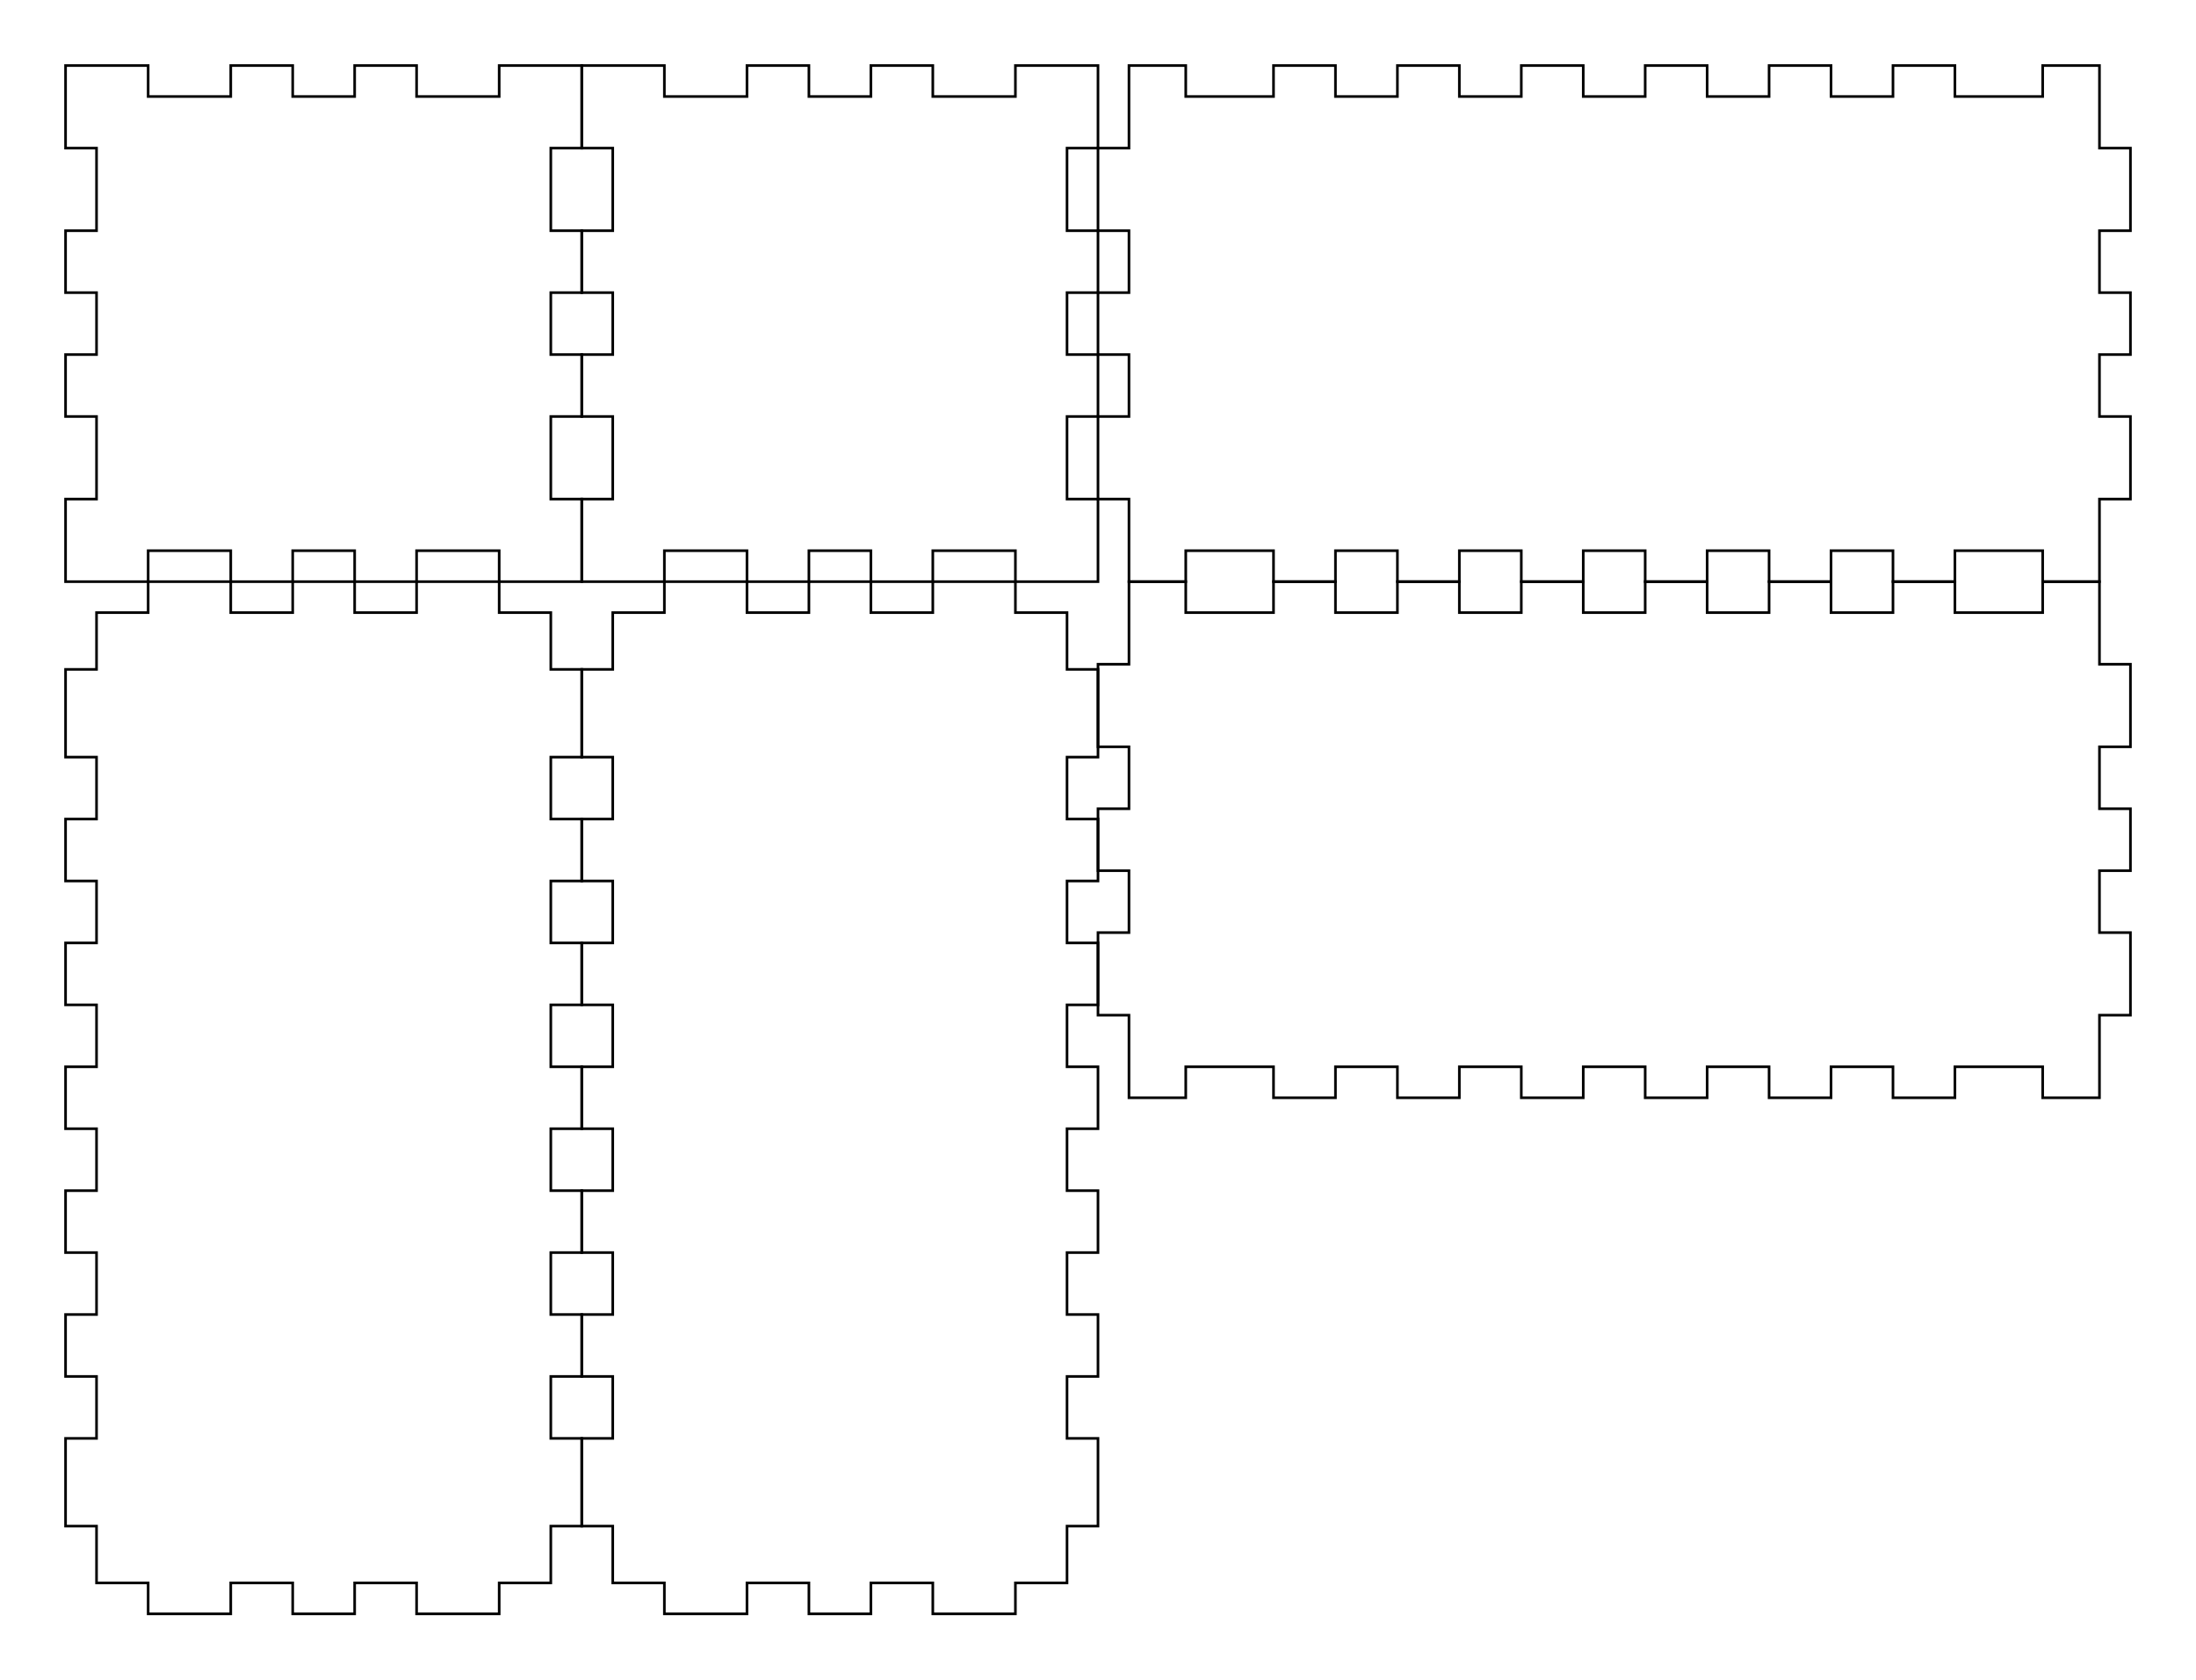
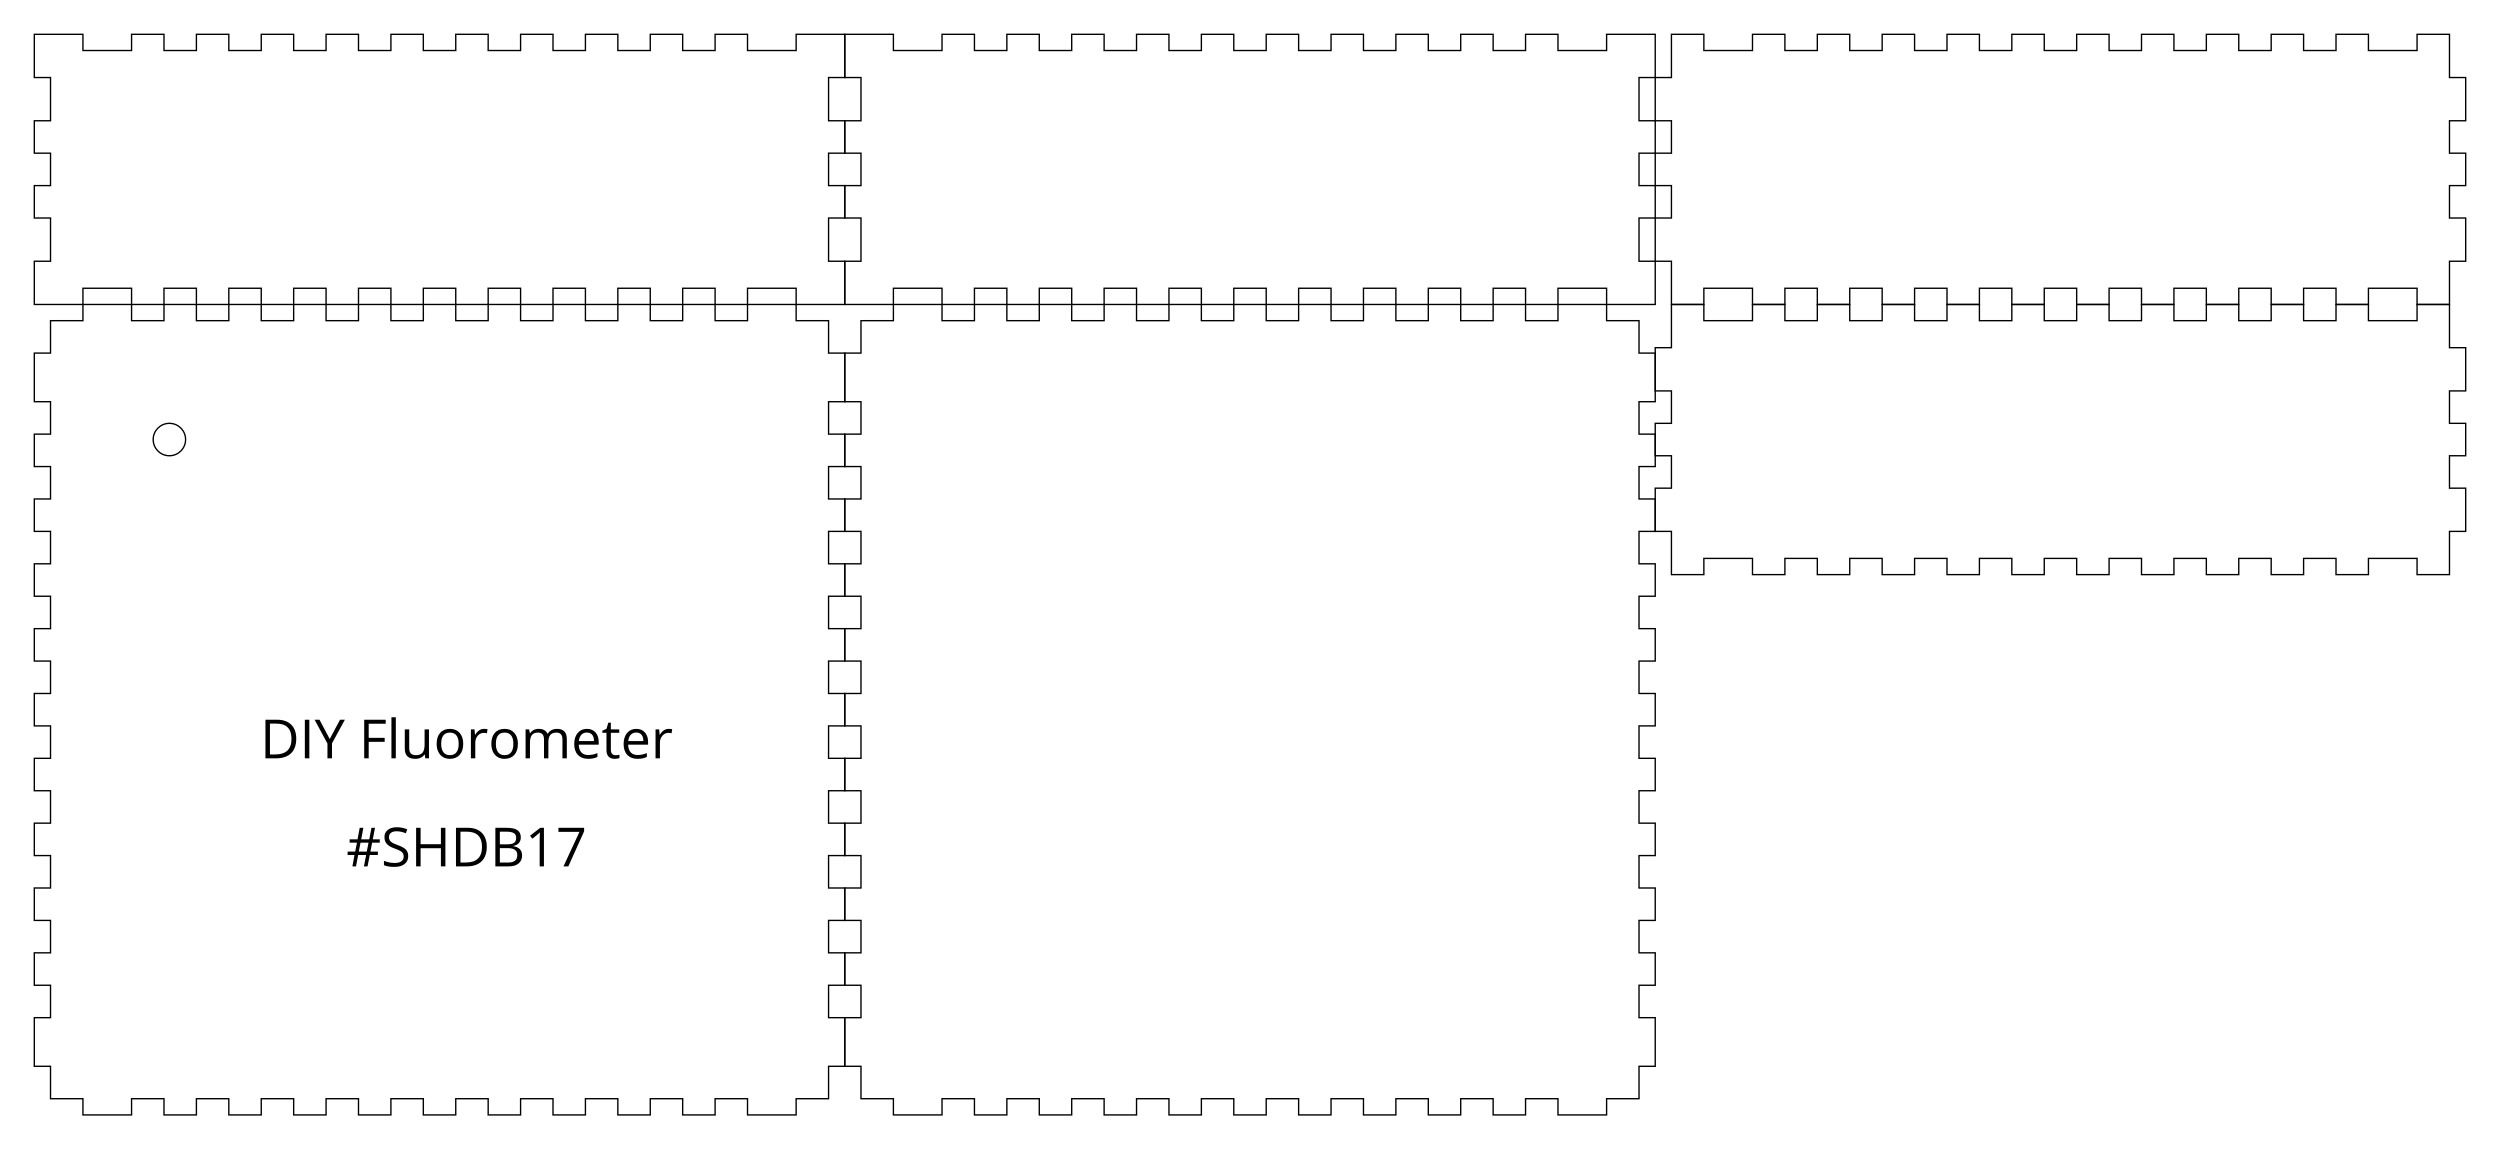
- <svg xmlns="http://www.w3.org/2000/svg" version="1.1" width="212.7mm" height="162.7mm" viewBox=" 0 0 753.662 576.497">
+ <svg xmlns="http://www.w3.org/2000/svg" version="1.1" width="462.7mm" height="212.7mm" viewBox=" 0 0 1639.49 753.662">
  <g transform="translate(22.50002, 22.50002) ">
-     <polygon style="stroke:#000000; fill:none; stroke-width:0.9" points="0, 0 28.346, 0 28.346, 10.63 56.693, 10.63 56.693, 0 77.953, 0 77.953, 10.63 99.213, 10.63 99.213, 0 120.473, 0 120.473, 10.63 148.819, 10.63 148.819, 0 177.166, 0 177.166, 28.346 166.536, 28.346 166.536, 56.693 177.166, 56.693 177.166, 77.953 166.536, 77.953 166.536, 99.213 177.166, 99.213 177.166, 120.473 166.536, 120.473 166.536, 148.819 177.166, 148.819 177.166, 177.166 148.819, 177.166 148.819, 166.536 120.473, 166.536 120.473, 177.166 99.213, 177.166 99.213, 166.536 77.953, 166.536 77.953, 177.166 56.693, 177.166 56.693, 166.536 28.346, 166.536 28.346, 177.166 0, 177.166 0, 148.819 10.63, 148.819 10.63, 120.473 0, 120.473 0, 99.213 10.63, 99.213 10.63, 77.953 0, 77.953 0, 56.693 10.63, 56.693 10.63, 28.346 0, 28.346 " />
+     <polygon style="stroke:#000000; fill:none; stroke-width:0.9" points="0, 0 31.89, 0 31.89, 10.63 63.78, 10.63 63.78, 0 85.039, 0 85.039, 10.63 106.299, 10.63 106.299, 0 127.559, 0 127.559, 10.63 148.819, 10.63 148.819, 0 170.079, 0 170.079, 10.63 191.339, 10.63 191.339, 0 212.599, 0 212.599, 10.63 233.858, 10.63 233.858, 0 255.118, 0 255.118, 10.63 276.378, 10.63 276.378, 0 297.638, 0 297.638, 10.63 318.898, 10.63 318.898, 0 340.158, 0 340.158, 10.63 361.418, 10.63 361.418, 0 382.677, 0 382.677, 10.63 403.937, 10.63 403.937, 0 425.197, 0 425.197, 10.63 446.457, 10.63 446.457, 0 467.717, 0 467.717, 10.63 499.607, 10.63 499.607, 0 531.496, 0 531.496, 28.346 520.867, 28.346 520.867, 56.693 531.496, 56.693 531.496, 77.953 520.867, 77.953 520.867, 99.213 531.496, 99.213 531.496, 120.473 520.867, 120.473 520.867, 148.819 531.496, 148.819 531.496, 177.166 499.607, 177.166 499.607, 166.536 467.717, 166.536 467.717, 177.166 446.457, 177.166 446.457, 166.536 425.197, 166.536 425.197, 177.166 403.937, 177.166 403.937, 166.536 382.677, 166.536 382.677, 177.166 361.418, 177.166 361.418, 166.536 340.158, 166.536 340.158, 177.166 318.898, 177.166 318.898, 166.536 297.638, 166.536 297.638, 177.166 276.378, 177.166 276.378, 166.536 255.118, 166.536 255.118, 177.166 233.858, 177.166 233.858, 166.536 212.599, 166.536 212.599, 177.166 191.339, 177.166 191.339, 166.536 170.079, 166.536 170.079, 177.166 148.819, 177.166 148.819, 166.536 127.559, 166.536 127.559, 177.166 106.299, 177.166 106.299, 166.536 85.039, 166.536 85.039, 177.166 63.78, 177.166 63.78, 166.536 31.89, 166.536 31.89, 177.166 0, 177.166 0, 148.819 10.63, 148.819 10.63, 120.473 0, 120.473 0, 99.213 10.63, 99.213 10.63, 77.953 0, 77.953 0, 56.693 10.63, 56.693 10.63, 28.346 0, 28.346 " />
  </g>
-   <g transform="translate(199.6655, 22.50002) ">
-     <polygon style="stroke:#000000; fill:none; stroke-width:0.9" points="0, 0 28.346, 0 28.346, 10.63 56.693, 10.63 56.693, 0 77.953, 0 77.953, 10.63 99.213, 10.63 99.213, 0 120.473, 0 120.473, 10.63 148.819, 10.63 148.819, 0 177.166, 0 177.166, 28.346 166.536, 28.346 166.536, 56.693 177.166, 56.693 177.166, 77.953 166.536, 77.953 166.536, 99.213 177.166, 99.213 177.166, 120.473 166.536, 120.473 166.536, 148.819 177.166, 148.819 177.166, 177.166 148.819, 177.166 148.819, 166.536 120.473, 166.536 120.473, 177.166 99.213, 177.166 99.213, 166.536 77.953, 166.536 77.953, 177.166 56.693, 177.166 56.693, 166.536 28.346, 166.536 28.346, 177.166 0, 177.166 0, 148.819 10.63, 148.819 10.63, 120.473 0, 120.473 0, 99.213 10.63, 99.213 10.63, 77.953 0, 77.953 0, 56.693 10.63, 56.693 10.63, 28.346 0, 28.346 " />
+   <g transform="translate(553.9965, 22.50002) ">
+     <polygon style="stroke:#000000; fill:none; stroke-width:0.9" points="0, 0 31.89, 0 31.89, 10.63 63.78, 10.63 63.78, 0 85.039, 0 85.039, 10.63 106.299, 10.63 106.299, 0 127.559, 0 127.559, 10.63 148.819, 10.63 148.819, 0 170.079, 0 170.079, 10.63 191.339, 10.63 191.339, 0 212.599, 0 212.599, 10.63 233.858, 10.63 233.858, 0 255.118, 0 255.118, 10.63 276.378, 10.63 276.378, 0 297.638, 0 297.638, 10.63 318.898, 10.63 318.898, 0 340.158, 0 340.158, 10.63 361.418, 10.63 361.418, 0 382.677, 0 382.677, 10.63 403.937, 10.63 403.937, 0 425.197, 0 425.197, 10.63 446.457, 10.63 446.457, 0 467.717, 0 467.717, 10.63 499.607, 10.63 499.607, 0 531.496, 0 531.496, 28.346 520.867, 28.346 520.867, 56.693 531.496, 56.693 531.496, 77.953 520.867, 77.953 520.867, 99.213 531.496, 99.213 531.496, 120.473 520.867, 120.473 520.867, 148.819 531.496, 148.819 531.496, 177.166 499.607, 177.166 499.607, 166.536 467.717, 166.536 467.717, 177.166 446.457, 177.166 446.457, 166.536 425.197, 166.536 425.197, 177.166 403.937, 177.166 403.937, 166.536 382.677, 166.536 382.677, 177.166 361.418, 177.166 361.418, 166.536 340.158, 166.536 340.158, 177.166 318.898, 177.166 318.898, 166.536 297.638, 166.536 297.638, 177.166 276.378, 177.166 276.378, 166.536 255.118, 166.536 255.118, 177.166 233.858, 177.166 233.858, 166.536 212.599, 166.536 212.599, 177.166 191.339, 177.166 191.339, 166.536 170.079, 166.536 170.079, 177.166 148.819, 177.166 148.819, 166.536 127.559, 166.536 127.559, 177.166 106.299, 177.166 106.299, 166.536 85.039, 166.536 85.039, 177.166 63.78, 177.166 63.78, 166.536 31.89, 166.536 31.89, 177.166 0, 177.166 0, 148.819 10.63, 148.819 10.63, 120.473 0, 120.473 0, 99.213 10.63, 99.213 10.63, 77.953 0, 77.953 0, 56.693 10.63, 56.693 10.63, 28.346 0, 28.346 " />
  </g>
-   <g transform="translate(376.831, 22.50002) ">
-     <polygon style="stroke:#000000; fill:none; stroke-width:0.9" points="10.63, 0 30.118, 0 30.118, 10.63 60.236, 10.63 60.236, 0 81.496, 0 81.496, 10.63 102.756, 10.63 102.756, 0 124.016, 0 124.016, 10.63 145.276, 10.63 145.276, 0 166.536, 0 166.536, 10.63 187.795, 10.63 187.795, 0 209.055, 0 209.055, 10.63 230.315, 10.63 230.315, 0 251.575, 0 251.575, 10.63 272.835, 10.63 272.835, 0 294.095, 0 294.095, 10.63 324.213, 10.63 324.213, 0 343.701, 0 343.701, 28.346 354.331, 28.346 354.331, 56.693 343.701, 56.693 343.701, 77.953 354.331, 77.953 354.331, 99.213 343.701, 99.213 343.701, 120.473 354.331, 120.473 354.331, 148.819 343.701, 148.819 343.701, 177.166 324.213, 177.166 324.213, 166.536 294.095, 166.536 294.095, 177.166 272.835, 177.166 272.835, 166.536 251.575, 166.536 251.575, 177.166 230.315, 177.166 230.315, 166.536 209.055, 166.536 209.055, 177.166 187.795, 177.166 187.795, 166.536 166.536, 166.536 166.536, 177.166 145.276, 177.166 145.276, 166.536 124.016, 166.536 124.016, 177.166 102.756, 177.166 102.756, 166.536 81.496, 166.536 81.496, 177.166 60.236, 177.166 60.236, 166.536 30.118, 166.536 30.118, 177.166 10.63, 177.166 10.63, 148.819 0, 148.819 0, 120.473 10.63, 120.473 10.63, 99.213 0, 99.213 0, 77.953 10.63, 77.953 10.63, 56.693 0, 56.693 0, 28.346 10.63, 28.346 " />
+   <g transform="translate(1085.493, 22.50002) ">
+     <polygon style="stroke:#000000; fill:none; stroke-width:0.9" points="10.63, 0 31.89, 0 31.89, 10.63 63.78, 10.63 63.78, 0 85.039, 0 85.039, 10.63 106.299, 10.63 106.299, 0 127.559, 0 127.559, 10.63 148.819, 10.63 148.819, 0 170.079, 0 170.079, 10.63 191.339, 10.63 191.339, 0 212.599, 0 212.599, 10.63 233.858, 10.63 233.858, 0 255.118, 0 255.118, 10.63 276.378, 10.63 276.378, 0 297.638, 0 297.638, 10.63 318.898, 10.63 318.898, 0 340.158, 0 340.158, 10.63 361.418, 10.63 361.418, 0 382.677, 0 382.677, 10.63 403.937, 10.63 403.937, 0 425.197, 0 425.197, 10.63 446.457, 10.63 446.457, 0 467.717, 0 467.717, 10.63 499.607, 10.63 499.607, 0 520.867, 0 520.867, 28.346 531.496, 28.346 531.496, 56.693 520.867, 56.693 520.867, 77.953 531.496, 77.953 531.496, 99.213 520.867, 99.213 520.867, 120.473 531.496, 120.473 531.496, 148.819 520.867, 148.819 520.867, 177.166 499.607, 177.166 499.607, 166.536 467.717, 166.536 467.717, 177.166 446.457, 177.166 446.457, 166.536 425.197, 166.536 425.197, 177.166 403.937, 177.166 403.937, 166.536 382.677, 166.536 382.677, 177.166 361.418, 177.166 361.418, 166.536 340.158, 166.536 340.158, 177.166 318.898, 177.166 318.898, 166.536 297.638, 166.536 297.638, 177.166 276.378, 177.166 276.378, 166.536 255.118, 166.536 255.118, 177.166 233.858, 177.166 233.858, 166.536 212.599, 166.536 212.599, 177.166 191.339, 177.166 191.339, 166.536 170.079, 166.536 170.079, 177.166 148.819, 177.166 148.819, 166.536 127.559, 166.536 127.559, 177.166 106.299, 177.166 106.299, 166.536 85.039, 166.536 85.039, 177.166 63.78, 177.166 63.78, 166.536 31.89, 166.536 31.89, 177.166 10.63, 177.166 10.63, 148.819 0, 148.819 0, 120.473 10.63, 120.473 10.63, 99.213 0, 99.213 0, 77.953 10.63, 77.953 10.63, 56.693 0, 56.693 0, 28.346 10.63, 28.346 " />
  </g>
-   <g transform="translate(376.831, 199.6655) ">
-     <polygon style="stroke:#000000; fill:none; stroke-width:0.9" points="10.63, 0 30.118, 0 30.118, 10.63 60.236, 10.63 60.236, 0 81.496, 0 81.496, 10.63 102.756, 10.63 102.756, 0 124.016, 0 124.016, 10.63 145.276, 10.63 145.276, 0 166.536, 0 166.536, 10.63 187.795, 10.63 187.795, 0 209.055, 0 209.055, 10.63 230.315, 10.63 230.315, 0 251.575, 0 251.575, 10.63 272.835, 10.63 272.835, 0 294.095, 0 294.095, 10.63 324.213, 10.63 324.213, 0 343.701, 0 343.701, 28.346 354.331, 28.346 354.331, 56.693 343.701, 56.693 343.701, 77.953 354.331, 77.953 354.331, 99.213 343.701, 99.213 343.701, 120.473 354.331, 120.473 354.331, 148.819 343.701, 148.819 343.701, 177.166 324.213, 177.166 324.213, 166.536 294.095, 166.536 294.095, 177.166 272.835, 177.166 272.835, 166.536 251.575, 166.536 251.575, 177.166 230.315, 177.166 230.315, 166.536 209.055, 166.536 209.055, 177.166 187.795, 177.166 187.795, 166.536 166.536, 166.536 166.536, 177.166 145.276, 177.166 145.276, 166.536 124.016, 166.536 124.016, 177.166 102.756, 177.166 102.756, 166.536 81.496, 166.536 81.496, 177.166 60.236, 177.166 60.236, 166.536 30.118, 166.536 30.118, 177.166 10.63, 177.166 10.63, 148.819 0, 148.819 0, 120.473 10.63, 120.473 10.63, 99.213 0, 99.213 0, 77.953 10.63, 77.953 10.63, 56.693 0, 56.693 0, 28.346 10.63, 28.346 " />
+   <g transform="translate(1085.493, 199.6655) ">
+     <polygon style="stroke:#000000; fill:none; stroke-width:0.9" points="10.63, 0 31.89, 0 31.89, 10.63 63.78, 10.63 63.78, 0 85.039, 0 85.039, 10.63 106.299, 10.63 106.299, 0 127.559, 0 127.559, 10.63 148.819, 10.63 148.819, 0 170.079, 0 170.079, 10.63 191.339, 10.63 191.339, 0 212.599, 0 212.599, 10.63 233.858, 10.63 233.858, 0 255.118, 0 255.118, 10.63 276.378, 10.63 276.378, 0 297.638, 0 297.638, 10.63 318.898, 10.63 318.898, 0 340.158, 0 340.158, 10.63 361.418, 10.63 361.418, 0 382.677, 0 382.677, 10.63 403.937, 10.63 403.937, 0 425.197, 0 425.197, 10.63 446.457, 10.63 446.457, 0 467.717, 0 467.717, 10.63 499.607, 10.63 499.607, 0 520.867, 0 520.867, 28.346 531.496, 28.346 531.496, 56.693 520.867, 56.693 520.867, 77.953 531.496, 77.953 531.496, 99.213 520.867, 99.213 520.867, 120.473 531.496, 120.473 531.496, 148.819 520.867, 148.819 520.867, 177.166 499.607, 177.166 499.607, 166.536 467.717, 166.536 467.717, 177.166 446.457, 177.166 446.457, 166.536 425.197, 166.536 425.197, 177.166 403.937, 177.166 403.937, 166.536 382.677, 166.536 382.677, 177.166 361.418, 177.166 361.418, 166.536 340.158, 166.536 340.158, 177.166 318.898, 177.166 318.898, 166.536 297.638, 166.536 297.638, 177.166 276.378, 177.166 276.378, 166.536 255.118, 166.536 255.118, 177.166 233.858, 177.166 233.858, 166.536 212.599, 166.536 212.599, 177.166 191.339, 177.166 191.339, 166.536 170.079, 166.536 170.079, 177.166 148.819, 177.166 148.819, 166.536 127.559, 166.536 127.559, 177.166 106.299, 177.166 106.299, 166.536 85.039, 166.536 85.039, 177.166 63.78, 177.166 63.78, 166.536 31.89, 166.536 31.89, 177.166 10.63, 177.166 10.63, 148.819 0, 148.819 0, 120.473 10.63, 120.473 10.63, 99.213 0, 99.213 0, 77.953 10.63, 77.953 10.63, 56.693 0, 56.693 0, 28.346 10.63, 28.346 " />
  </g>
  <g transform="translate(22.50002, 199.6655) ">
-     <polygon style="stroke:#000000; fill:none; stroke-width:0.9" points="10.63, 10.63 28.346, 10.63 28.346, 0 56.693, 0 56.693, 10.63 77.953, 10.63 77.953, 0 99.213, 0 99.213, 10.63 120.473, 10.63 120.473, 0 148.819, 0 148.819, 10.63 166.536, 10.63 166.536, 30.118 177.166, 30.118 177.166, 60.236 166.536, 60.236 166.536, 81.496 177.166, 81.496 177.166, 102.756 166.536, 102.756 166.536, 124.016 177.166, 124.016 177.166, 145.276 166.536, 145.276 166.536, 166.536 177.166, 166.536 177.166, 187.795 166.536, 187.795 166.536, 209.055 177.166, 209.055 177.166, 230.315 166.536, 230.315 166.536, 251.575 177.166, 251.575 177.166, 272.835 166.536, 272.835 166.536, 294.095 177.166, 294.095 177.166, 324.213 166.536, 324.213 166.536, 343.701 148.819, 343.701 148.819, 354.331 120.473, 354.331 120.473, 343.701 99.213, 343.701 99.213, 354.331 77.953, 354.331 77.953, 343.701 56.693, 343.701 56.693, 354.331 28.346, 354.331 28.346, 343.701 10.63, 343.701 10.63, 324.213 0, 324.213 0, 294.095 10.63, 294.095 10.63, 272.835 0, 272.835 0, 251.575 10.63, 251.575 10.63, 230.315 0, 230.315 0, 209.055 10.63, 209.055 10.63, 187.795 0, 187.795 0, 166.536 10.63, 166.536 10.63, 145.276 0, 145.276 0, 124.016 10.63, 124.016 10.63, 102.756 0, 102.756 0, 81.496 10.63, 81.496 10.63, 60.236 0, 60.236 0, 30.118 10.63, 30.118 " />
+     <polygon style="stroke:#000000; fill:none; stroke-width:0.9" points="10.63, 10.63 31.89, 10.63 31.89, 0 63.78, 0 63.78, 10.63 85.039, 10.63 85.039, 0 106.299, 0 106.299, 10.63 127.559, 10.63 127.559, 0 148.819, 0 148.819, 10.63 170.079, 10.63 170.079, 0 191.339, 0 191.339, 10.63 212.599, 10.63 212.599, 0 233.858, 0 233.858, 10.63 255.118, 10.63 255.118, 0 276.378, 0 276.378, 10.63 297.638, 10.63 297.638, 0 318.898, 0 318.898, 10.63 340.158, 10.63 340.158, 0 361.418, 0 361.418, 10.63 382.677, 10.63 382.677, 0 403.937, 0 403.937, 10.63 425.197, 10.63 425.197, 0 446.457, 0 446.457, 10.63 467.717, 10.63 467.717, 0 499.607, 0 499.607, 10.63 520.867, 10.63 520.867, 31.89 531.496, 31.89 531.496, 63.78 520.867, 63.78 520.867, 85.039 531.496, 85.039 531.496, 106.299 520.867, 106.299 520.867, 127.559 531.496, 127.559 531.496, 148.819 520.867, 148.819 520.867, 170.079 531.496, 170.079 531.496, 191.339 520.867, 191.339 520.867, 212.599 531.496, 212.599 531.496, 233.858 520.867, 233.858 520.867, 255.118 531.496, 255.118 531.496, 276.378 520.867, 276.378 520.867, 297.638 531.496, 297.638 531.496, 318.898 520.867, 318.898 520.867, 340.158 531.496, 340.158 531.496, 361.418 520.867, 361.418 520.867, 382.677 531.496, 382.677 531.496, 403.937 520.867, 403.937 520.867, 425.197 531.496, 425.197 531.496, 446.457 520.867, 446.457 520.867, 467.717 531.496, 467.717 531.496, 499.607 520.867, 499.607 520.867, 520.867 499.607, 520.867 499.607, 531.496 467.717, 531.496 467.717, 520.867 446.457, 520.867 446.457, 531.496 425.197, 531.496 425.197, 520.867 403.937, 520.867 403.937, 531.496 382.677, 531.496 382.677, 520.867 361.418, 520.867 361.418, 531.496 340.158, 531.496 340.158, 520.867 318.898, 520.867 318.898, 531.496 297.638, 531.496 297.638, 520.867 276.378, 520.867 276.378, 531.496 255.118, 531.496 255.118, 520.867 233.858, 520.867 233.858, 531.496 212.599, 531.496 212.599, 520.867 191.339, 520.867 191.339, 531.496 170.079, 531.496 170.079, 520.867 148.819, 520.867 148.819, 531.496 127.559, 531.496 127.559, 520.867 106.299, 520.867 106.299, 531.496 85.039, 531.496 85.039, 520.867 63.78, 520.867 63.78, 531.496 31.89, 531.496 31.89, 520.867 10.63, 520.867 10.63, 499.607 0, 499.607 0, 467.717 10.63, 467.717 10.63, 446.457 0, 446.457 0, 425.197 10.63, 425.197 10.63, 403.937 0, 403.937 0, 382.677 10.63, 382.677 10.63, 361.418 0, 361.418 0, 340.158 10.63, 340.158 10.63, 318.898 0, 318.898 0, 297.638 10.63, 297.638 10.63, 276.378 0, 276.378 0, 255.118 10.63, 255.118 10.63, 233.858 0, 233.858 0, 212.599 10.63, 212.599 10.63, 191.339 0, 191.339 0, 170.079 10.63, 170.079 10.63, 148.819 0, 148.819 0, 127.559 10.63, 127.559 10.63, 106.299 0, 106.299 0, 85.039 10.63, 85.039 10.63, 63.78 0, 63.78 0, 31.89 10.63, 31.89 " />
+     <circle cx="88.583" cy="88.583" r="10.63" style="stroke:#000000;stroke-width:0.9;fill:none" />
+     <g transform="scale(0.01730132)">
+       <g transform="translate(-4560,819)">
+         <path transform="translate(16384, 20480)rotate(180) scale(-1, 1)" stroke-width="0" fill="#000000" d="M981 899l-66 -340h283v-129h-307l-84 -430h-137l84 430h-303l-82 -430h-136l80 430h-262v129h287l68 340h-277v127h299l82 436h139l-82 -436h305l84 436h134l-84 -436h264v-127h-289zM475 559h303l66 340h-303z" />
+         <path transform="translate(17707, 20480)rotate(180) scale(-1, 1)" stroke-width="0" fill="#000000" d="M1026 389c0 -128.667 -46.666 -228.999 -139.999 -300.999s-220 -108 -380 -108c-173.333 0 -306.666 22.333 -399.999 67v164c60 -25.333 125.333 -45.333 196 -60s140.667 -22 210 -22c113.333 0 198.666 21.5 255.999 64.5s86 102.833 86 179.5 c0 50.667 -10.167 92.167 -30.5 124.5s-54.333 62.166 -102 89.499s-120.167 58.333 -217.5 93c-136 48.667 -233.167 106.334 -291.5 173.001s-87.5 153.667 -87.5 261c0 112.667 42.333 202.334 127 269.001s196.667 100 336 100c145.333 0 279 -26.667 401 -80l-53 -148 c-120.667 50.667 -238 76 -352 76c-90 0 -160.333 -19.333 -211 -58s-76 -92.334 -76 -161.001c0 -50.667 9.333 -92.167 28 -124.5s50.167 -62 94.5 -89s112.166 -56.833 203.499 -89.5c153.333 -54.667 258.833 -113.334 316.5 -176.001s86.5 -144 86.5 -244z" />
+         <path transform="translate(18831, 20480)rotate(180) scale(-1, 1)" stroke-width="0" fill="#000000" d="M1311 0h-170v688h-770v-688h-170v1462h170v-622h770v622h170v-1462z" />
+         <path transform="translate(20342, 20480)rotate(180) scale(-1, 1)" stroke-width="0" fill="#000000" d="M1368 745c0 -241.333 -65.5 -425.833 -196.5 -553.5s-319.5 -191.5 -565.5 -191.5h-405v1462h448c227.333 0 404 -63 530 -189s189 -302 189 -528zM1188 739c0 190.667 -47.832 334.333 -143.499 431s-237.834 145 -426.501 145h-247v-1168h207 c202.667 0 355 49.833 457 149.5s153 247.167 153 442.5z" />
+         <path transform="translate(21835, 20480)rotate(180) scale(-1, 1)" stroke-width="0" fill="#000000" d="M201 1462h413c194 0 334.333 -29 421 -87s130 -149.667 130 -275c0 -86.667 -24.167 -158.167 -72.5 -214.5s-118.833 -92.833 -211.5 -109.5v-10c222 -38 333 -154.667 333 -350c0 -130.667 -44.167 -232.667 -132.5 -306s-211.833 -110 -370.5 -110h-510v1462zM371 836 h280c120 0 206.333 18.833 259 56.5s79 101.167 79 190.5c0 82 -29.333 141.167 -88 177.5s-152 54.5 -280 54.5h-250v-479zM371 692v-547.001h305c118 0 206.833 22.833 266.5 68.5s89.5 117.167 89.5 214.5c0 90.667 -30.5 157.334 -91.5 200.001s-153.833 64 -278.5 64 h-291z" />
+         <path transform="translate(23162, 20480)rotate(180) scale(-1, 1)" stroke-width="0" fill="#000000" d="M715 0h-162.001v1042c0 86.667 2.667 168.667 8 246c-14 -14 -29.667 -28.667 -47 -44s-96.666 -80.333 -237.999 -195l-88 114l387 299h140v-1462z" />
+         <path transform="translate(24333, 20480)rotate(180) scale(-1, 1)" stroke-width="0" fill="#000000" d="M285 0l606 1309h-797v153h973v-133l-598 -1329h-184z" />
+       </g>
+     </g>
+     <g transform="scale(0.01730132)">
+       <g transform="translate(-7823.5,819)">
+         <path transform="translate(16384, 16384)rotate(180) scale(-1, 1)" stroke-width="0" fill="#000000" d="M1368 745c0 -241.333 -65.5 -425.833 -196.5 -553.5s-319.5 -191.5 -565.5 -191.5h-405v1462h448c227.333 0 404 -63 530 -189s189 -302 189 -528zM1188 739c0 190.667 -47.832 334.333 -143.499 431s-237.834 145 -426.501 145h-247v-1168h207 c202.667 0 355 49.833 457 149.5s153 247.167 153 442.5z" />
+         <path transform="translate(17877, 16384)rotate(180) scale(-1, 1)" stroke-width="0" fill="#000000" d="M201 0v1462h170v-1462h-170z" />
+         <path transform="translate(18448, 16384)rotate(180) scale(-1, 1)" stroke-width="0" fill="#000000" d="M573 731l390 731h184l-488 -895v-567h-172v559l-487 903h186z" />
+         <path transform="translate(19595, 16384)rotate(180) scale(-1, 1)" stroke-width="0" fill="#000000" d="" />
+         <path transform="translate(20127, 16384)rotate(180) scale(-1, 1)" stroke-width="0" fill="#000000" d="M371 0h-170v1462h815v-151h-645v-535h606v-151h-606v-625z" />
+         <path transform="translate(21184, 16384)rotate(180) scale(-1, 1)" stroke-width="0" fill="#000000" d="M342 0h-166v1556h166v-1556z" />
+         <path transform="translate(21702, 16384)rotate(180) scale(-1, 1)" stroke-width="0" fill="#000000" d="M332 1096l-0.003 -710.999c0 -89.333 20.333 -156 61 -200s104.334 -66 191.001 -66c114.667 0 198.5 31.333 251.5 94s79.5 165 79.5 307v576h166v-1096h-137l-24 147h-9c-34 -54 -81.167 -95.333 -141.5 -124s-129.166 -43 -206.499 -43 c-133.333 0 -233.166 31.667 -299.499 95s-99.5 164.666 -99.5 303.999v717h168z" />
+         <path transform="translate(22959, 16384)rotate(180) scale(-1, 1)" stroke-width="0" fill="#000000" d="M1122 549c0 -178.667 -44.999 -318.168 -134.999 -418.501s-214.333 -150.5 -373 -150.5c-98 0 -185 23 -261 69s-134.667 112 -176 198s-62 186.667 -62 302c0 178.667 44.667 317.834 134 417.501s213.333 149.5 372 149.5c153.333 0 275.166 -51 365.499 -153 s135.5 -240 135.5 -414zM287.001 548.999c0 -140 28 -246.667 84 -320s138.333 -110 247 -110s191.167 36.5 247.5 109.5s84.5 179.833 84.5 320.5c0 139.333 -28.167 245.166 -84.5 317.499s-139.5 108.5 -249.5 108.5c-108.667 0 -190.667 -35.667 -246 -107 s-83 -177.666 -83 -318.999z" />
+         <path transform="translate(24196, 16384)rotate(180) scale(-1, 1)" stroke-width="0" fill="#000000" d="M676 1116c48.667 0 92.333 -4 131 -12l-23 -154c-45.333 10 -85.333 15 -120 15c-88.667 0 -164.5 -36 -227.5 -108s-94.5 -161.667 -94.5 -269v-588h-166v1096h137l19 -203h8c40.667 71.333 89.667 126.333 147 165s120.333 58 189 58z" />
+         <path transform="translate(25032, 16384)rotate(180) scale(-1, 1)" stroke-width="0" fill="#000000" d="M1122 549c0 -178.667 -44.999 -318.168 -134.999 -418.501s-214.333 -150.5 -373 -150.5c-98 0 -185 23 -261 69s-134.667 112 -176 198s-62 186.667 -62 302c0 178.667 44.667 317.834 134 417.501s213.333 149.5 372 149.5c153.333 0 275.166 -51 365.499 -153 s135.5 -240 135.5 -414zM287.001 548.999c0 -140 28 -246.667 84 -320s138.333 -110 247 -110s191.167 36.5 247.5 109.5s84.5 179.833 84.5 320.5c0 139.333 -28.167 245.166 -84.5 317.499s-139.5 108.5 -249.5 108.5c-108.667 0 -190.667 -35.667 -246 -107 s-83 -177.666 -83 -318.999z" />
+         <path transform="translate(26269, 16384)rotate(180) scale(-1, 1)" stroke-width="0" fill="#000000" d="M1573 0l-0.002 713c0 87.333 -18.667 152.833 -56 196.5s-95.333 65.5 -174 65.5c-103.333 0 -179.666 -29.667 -228.999 -89s-74 -150.666 -74 -273.999v-612h-166v713c0 87.333 -18.667 152.833 -56 196.5s-95.666 65.5 -174.999 65.5 c-104 0 -180.167 -31.167 -228.5 -93.5s-72.5 -164.5 -72.5 -306.5v-575h-166v1096h135l27 -150h8c31.333 53.333 75.5 95 132.5 125s120.833 45 191.5 45c171.333 0 283.333 -62 336 -186h8c32.667 57.333 80 102.666 142 135.999s132.667 50 212 50 c124 0 216.833 -31.833 278.5 -95.5s92.5 -165.5 92.5 -305.5v-715h-166z" />
+         <path transform="translate(28174, 16384)rotate(180) scale(-1, 1)" stroke-width="0" fill="#000000" d="M639 -20c-162 0 -289.833 49.334 -383.5 148.001s-140.5 235.667 -140.5 411c0 176.667 43.5 317 130.5 421s203.833 156 350.5 156c137.333 0 246 -45.167 326 -135.5s120 -209.5 120 -357.5v-105h-755c3.333 -128.667 35.833 -226.334 97.5 -293.001 s148.5 -100 260.5 -100c118 0 234.667 24.667 350 74v-148c-58.667 -25.333 -114.167 -43.5 -166.5 -54.5s-115.5 -16.5 -189.5 -16.5zM594 977.001c-88 0 -158.167 -28.669 -210.5 -86.002s-83.166 -136.666 -92.499 -237.999h573c0 104.667 -23.333 184.834 -70 240.501 s-113.334 83.5 -200.001 83.5z" />
+         <path transform="translate(29323, 16384)rotate(180) scale(-1, 1)" stroke-width="0" fill="#000000" d="M530 117c29.333 0 57.667 2.168 85 6.501s49 8.833 65 13.5v-127c-18 -8.667 -44.5 -15.834 -79.5 -21.501s-66.5 -8.5 -94.5 -8.5c-212 0 -318 111.667 -318 335v652h-157v80l157 69l70 234h96v-254h318v-129h-318v-645c0 -66 15.667 -116.667 47 -152 s74.333 -53 129 -53z" />
+         <path transform="translate(30046, 16384)rotate(180) scale(-1, 1)" stroke-width="0" fill="#000000" d="M639 -20c-162 0 -289.833 49.334 -383.5 148.001s-140.5 235.667 -140.5 411c0 176.667 43.5 317 130.5 421s203.833 156 350.5 156c137.333 0 246 -45.167 326 -135.5s120 -209.5 120 -357.5v-105h-755c3.333 -128.667 35.833 -226.334 97.5 -293.001 s148.5 -100 260.5 -100c118 0 234.667 24.667 350 74v-148c-58.667 -25.333 -114.167 -43.5 -166.5 -54.5s-115.5 -16.5 -189.5 -16.5zM594 977.001c-88 0 -158.167 -28.669 -210.5 -86.002s-83.166 -136.666 -92.499 -237.999h573c0 104.667 -23.333 184.834 -70 240.501 s-113.334 83.5 -200.001 83.5z" />
+         <path transform="translate(31195, 16384)rotate(180) scale(-1, 1)" stroke-width="0" fill="#000000" d="M676 1116c48.667 0 92.333 -4 131 -12l-23 -154c-45.333 10 -85.333 15 -120 15c-88.667 0 -164.5 -36 -227.5 -108s-94.5 -161.667 -94.5 -269v-588h-166v1096h137l19 -203h8c40.667 71.333 89.667 126.333 147 165s120.333 58 189 58z" />
+       </g>
+     </g>
  </g>
-   <g transform="translate(199.6655, 199.6655) ">
-     <polygon style="stroke:#000000; fill:none; stroke-width:0.9" points="10.63, 10.63 28.346, 10.63 28.346, 0 56.693, 0 56.693, 10.63 77.953, 10.63 77.953, 0 99.213, 0 99.213, 10.63 120.473, 10.63 120.473, 0 148.819, 0 148.819, 10.63 166.536, 10.63 166.536, 30.118 177.166, 30.118 177.166, 60.236 166.536, 60.236 166.536, 81.496 177.166, 81.496 177.166, 102.756 166.536, 102.756 166.536, 124.016 177.166, 124.016 177.166, 145.276 166.536, 145.276 166.536, 166.536 177.166, 166.536 177.166, 187.795 166.536, 187.795 166.536, 209.055 177.166, 209.055 177.166, 230.315 166.536, 230.315 166.536, 251.575 177.166, 251.575 177.166, 272.835 166.536, 272.835 166.536, 294.095 177.166, 294.095 177.166, 324.213 166.536, 324.213 166.536, 343.701 148.819, 343.701 148.819, 354.331 120.473, 354.331 120.473, 343.701 99.213, 343.701 99.213, 354.331 77.953, 354.331 77.953, 343.701 56.693, 343.701 56.693, 354.331 28.346, 354.331 28.346, 343.701 10.63, 343.701 10.63, 324.213 0, 324.213 0, 294.095 10.63, 294.095 10.63, 272.835 0, 272.835 0, 251.575 10.63, 251.575 10.63, 230.315 0, 230.315 0, 209.055 10.63, 209.055 10.63, 187.795 0, 187.795 0, 166.536 10.63, 166.536 10.63, 145.276 0, 145.276 0, 124.016 10.63, 124.016 10.63, 102.756 0, 102.756 0, 81.496 10.63, 81.496 10.63, 60.236 0, 60.236 0, 30.118 10.63, 30.118 " />
+   <g transform="translate(553.9965, 199.6655) ">
+     <polygon style="stroke:#000000; fill:none; stroke-width:0.9" points="10.63, 10.63 31.89, 10.63 31.89, 0 63.78, 0 63.78, 10.63 85.039, 10.63 85.039, 0 106.299, 0 106.299, 10.63 127.559, 10.63 127.559, 0 148.819, 0 148.819, 10.63 170.079, 10.63 170.079, 0 191.339, 0 191.339, 10.63 212.599, 10.63 212.599, 0 233.858, 0 233.858, 10.63 255.118, 10.63 255.118, 0 276.378, 0 276.378, 10.63 297.638, 10.63 297.638, 0 318.898, 0 318.898, 10.63 340.158, 10.63 340.158, 0 361.418, 0 361.418, 10.63 382.677, 10.63 382.677, 0 403.937, 0 403.937, 10.63 425.197, 10.63 425.197, 0 446.457, 0 446.457, 10.63 467.717, 10.63 467.717, 0 499.607, 0 499.607, 10.63 520.867, 10.63 520.867, 31.89 531.496, 31.89 531.496, 63.78 520.867, 63.78 520.867, 85.039 531.496, 85.039 531.496, 106.299 520.867, 106.299 520.867, 127.559 531.496, 127.559 531.496, 148.819 520.867, 148.819 520.867, 170.079 531.496, 170.079 531.496, 191.339 520.867, 191.339 520.867, 212.599 531.496, 212.599 531.496, 233.858 520.867, 233.858 520.867, 255.118 531.496, 255.118 531.496, 276.378 520.867, 276.378 520.867, 297.638 531.496, 297.638 531.496, 318.898 520.867, 318.898 520.867, 340.158 531.496, 340.158 531.496, 361.418 520.867, 361.418 520.867, 382.677 531.496, 382.677 531.496, 403.937 520.867, 403.937 520.867, 425.197 531.496, 425.197 531.496, 446.457 520.867, 446.457 520.867, 467.717 531.496, 467.717 531.496, 499.607 520.867, 499.607 520.867, 520.867 499.607, 520.867 499.607, 531.496 467.717, 531.496 467.717, 520.867 446.457, 520.867 446.457, 531.496 425.197, 531.496 425.197, 520.867 403.937, 520.867 403.937, 531.496 382.677, 531.496 382.677, 520.867 361.418, 520.867 361.418, 531.496 340.158, 531.496 340.158, 520.867 318.898, 520.867 318.898, 531.496 297.638, 531.496 297.638, 520.867 276.378, 520.867 276.378, 531.496 255.118, 531.496 255.118, 520.867 233.858, 520.867 233.858, 531.496 212.599, 531.496 212.599, 520.867 191.339, 520.867 191.339, 531.496 170.079, 531.496 170.079, 520.867 148.819, 520.867 148.819, 531.496 127.559, 531.496 127.559, 520.867 106.299, 520.867 106.299, 531.496 85.039, 531.496 85.039, 520.867 63.78, 520.867 63.78, 531.496 31.89, 531.496 31.89, 520.867 10.63, 520.867 10.63, 499.607 0, 499.607 0, 467.717 10.63, 467.717 10.63, 446.457 0, 446.457 0, 425.197 10.63, 425.197 10.63, 403.937 0, 403.937 0, 382.677 10.63, 382.677 10.63, 361.418 0, 361.418 0, 340.158 10.63, 340.158 10.63, 318.898 0, 318.898 0, 297.638 10.63, 297.638 10.63, 276.378 0, 276.378 0, 255.118 10.63, 255.118 10.63, 233.858 0, 233.858 0, 212.599 10.63, 212.599 10.63, 191.339 0, 191.339 0, 170.079 10.63, 170.079 10.63, 148.819 0, 148.819 0, 127.559 10.63, 127.559 10.63, 106.299 0, 106.299 0, 85.039 10.63, 85.039 10.63, 63.78 0, 63.78 0, 31.89 10.63, 31.89 " />
  </g>
</svg>
